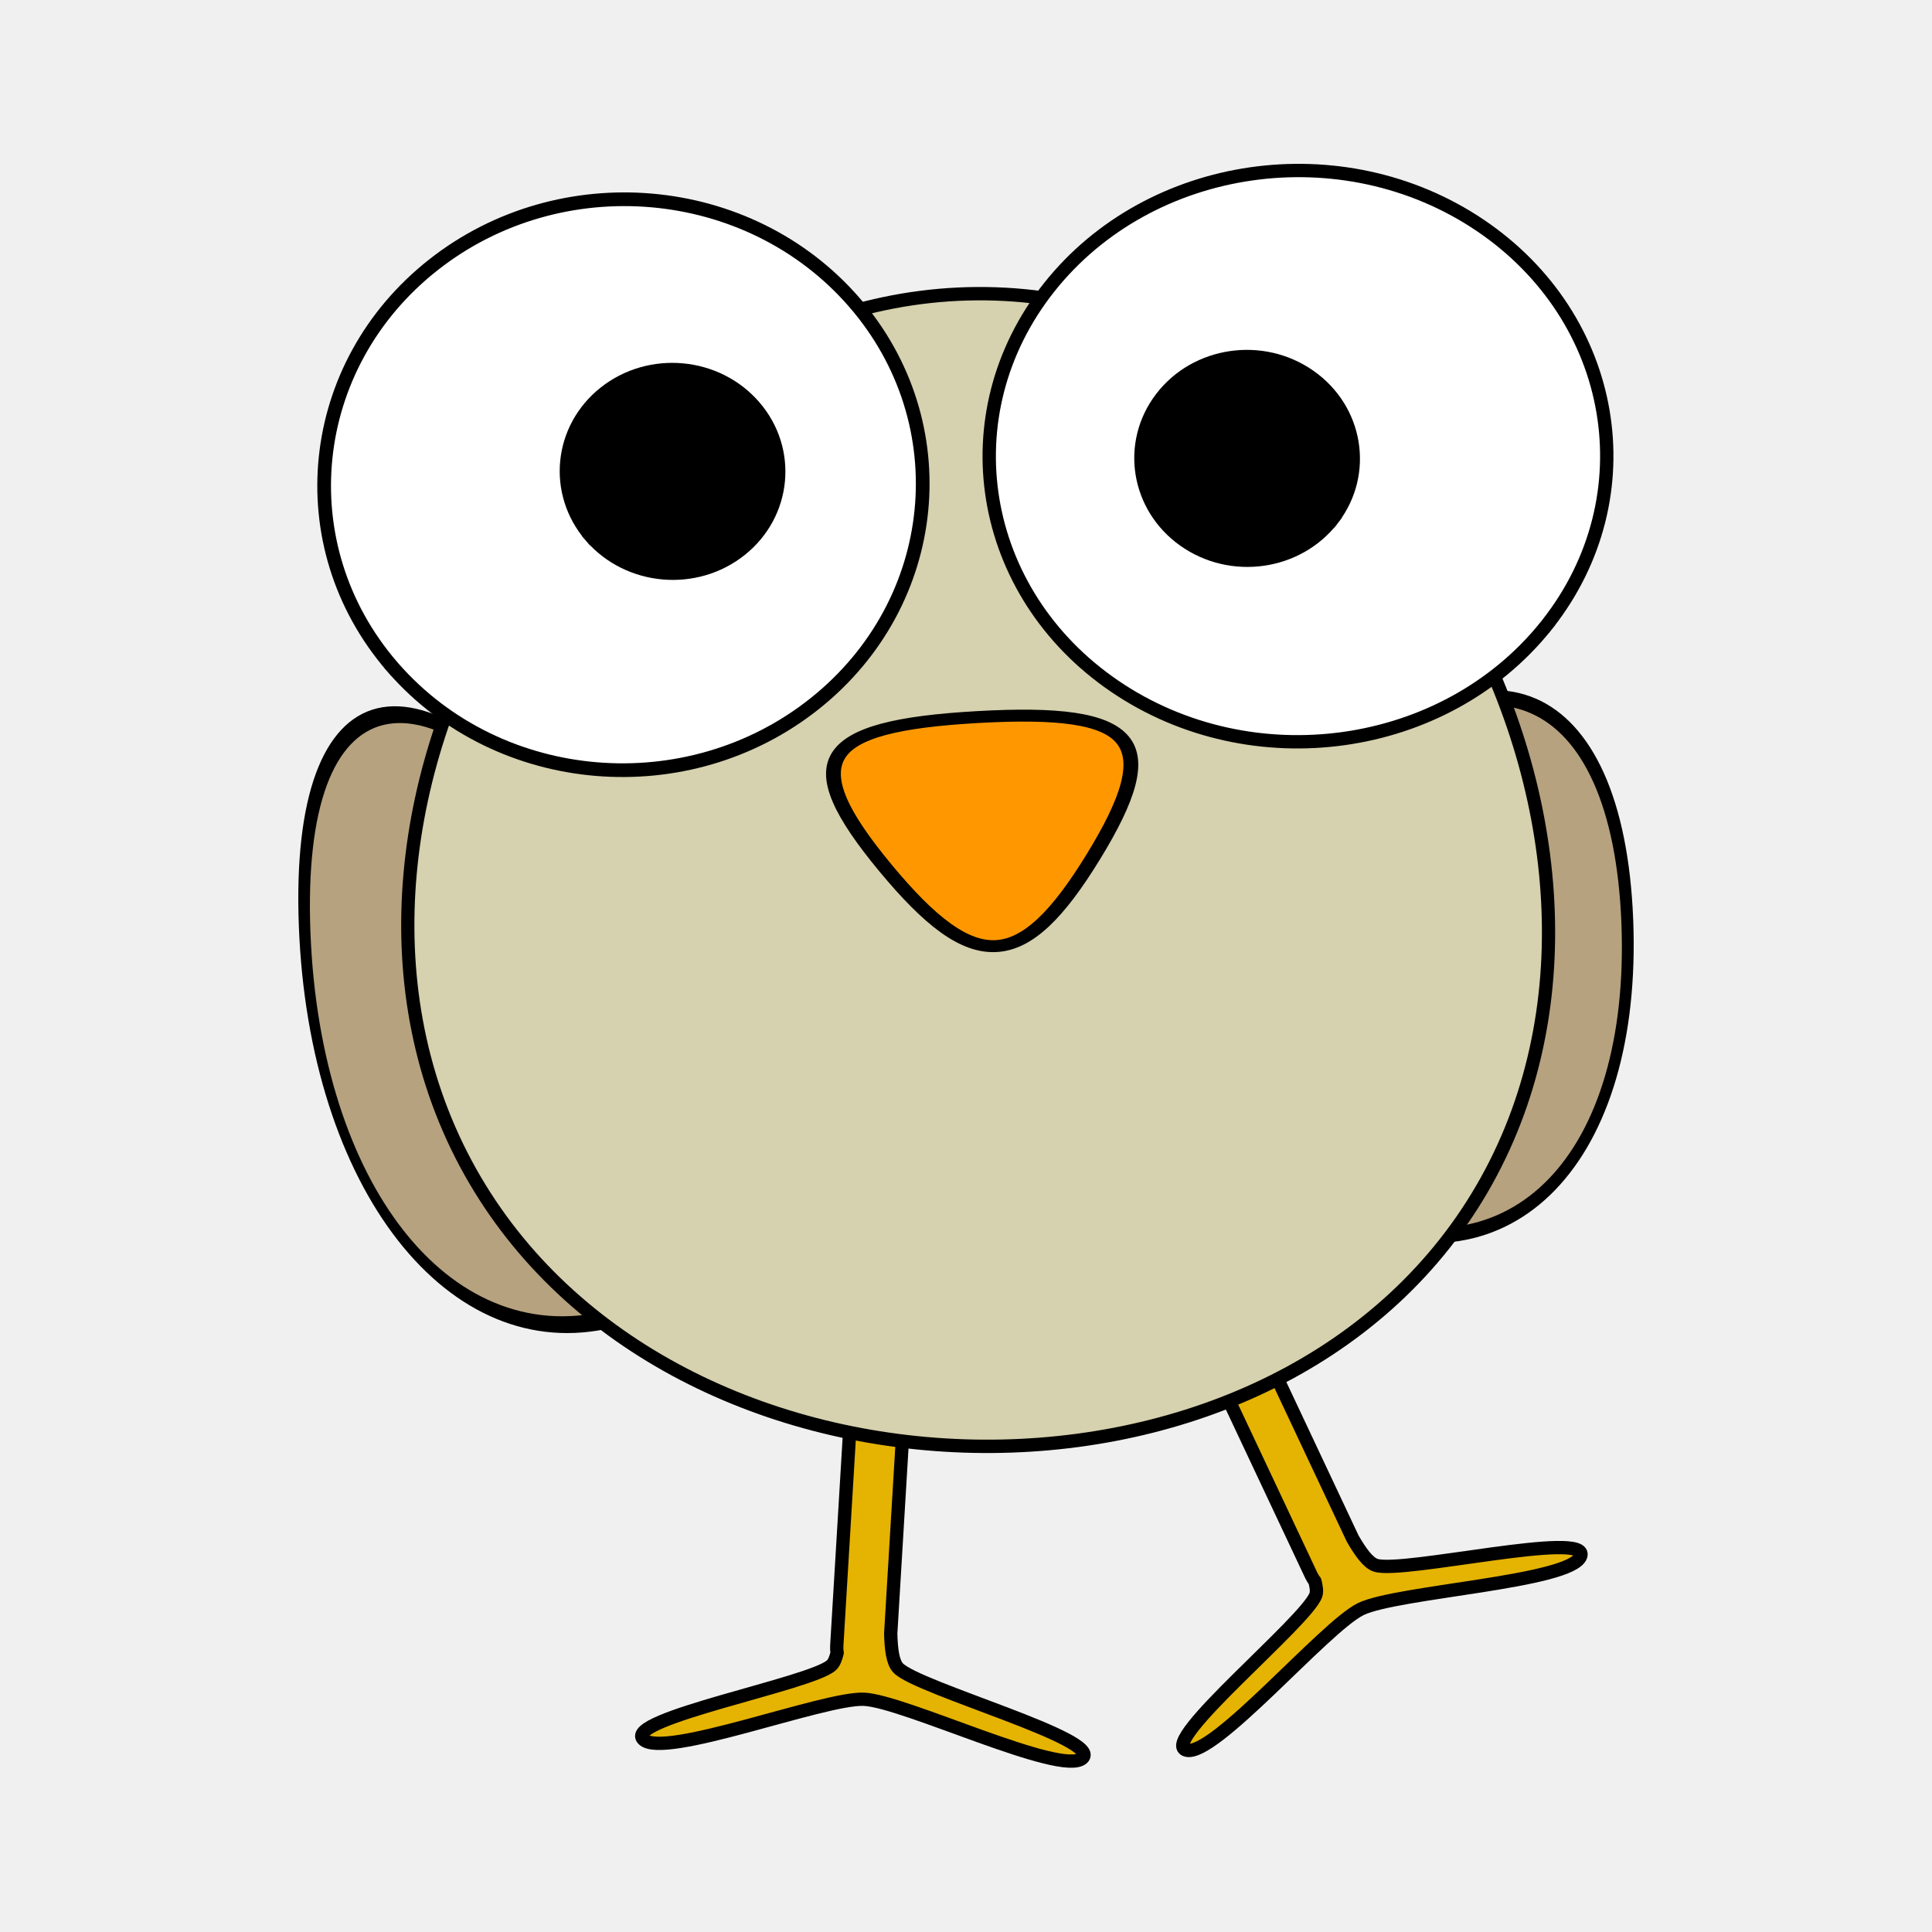
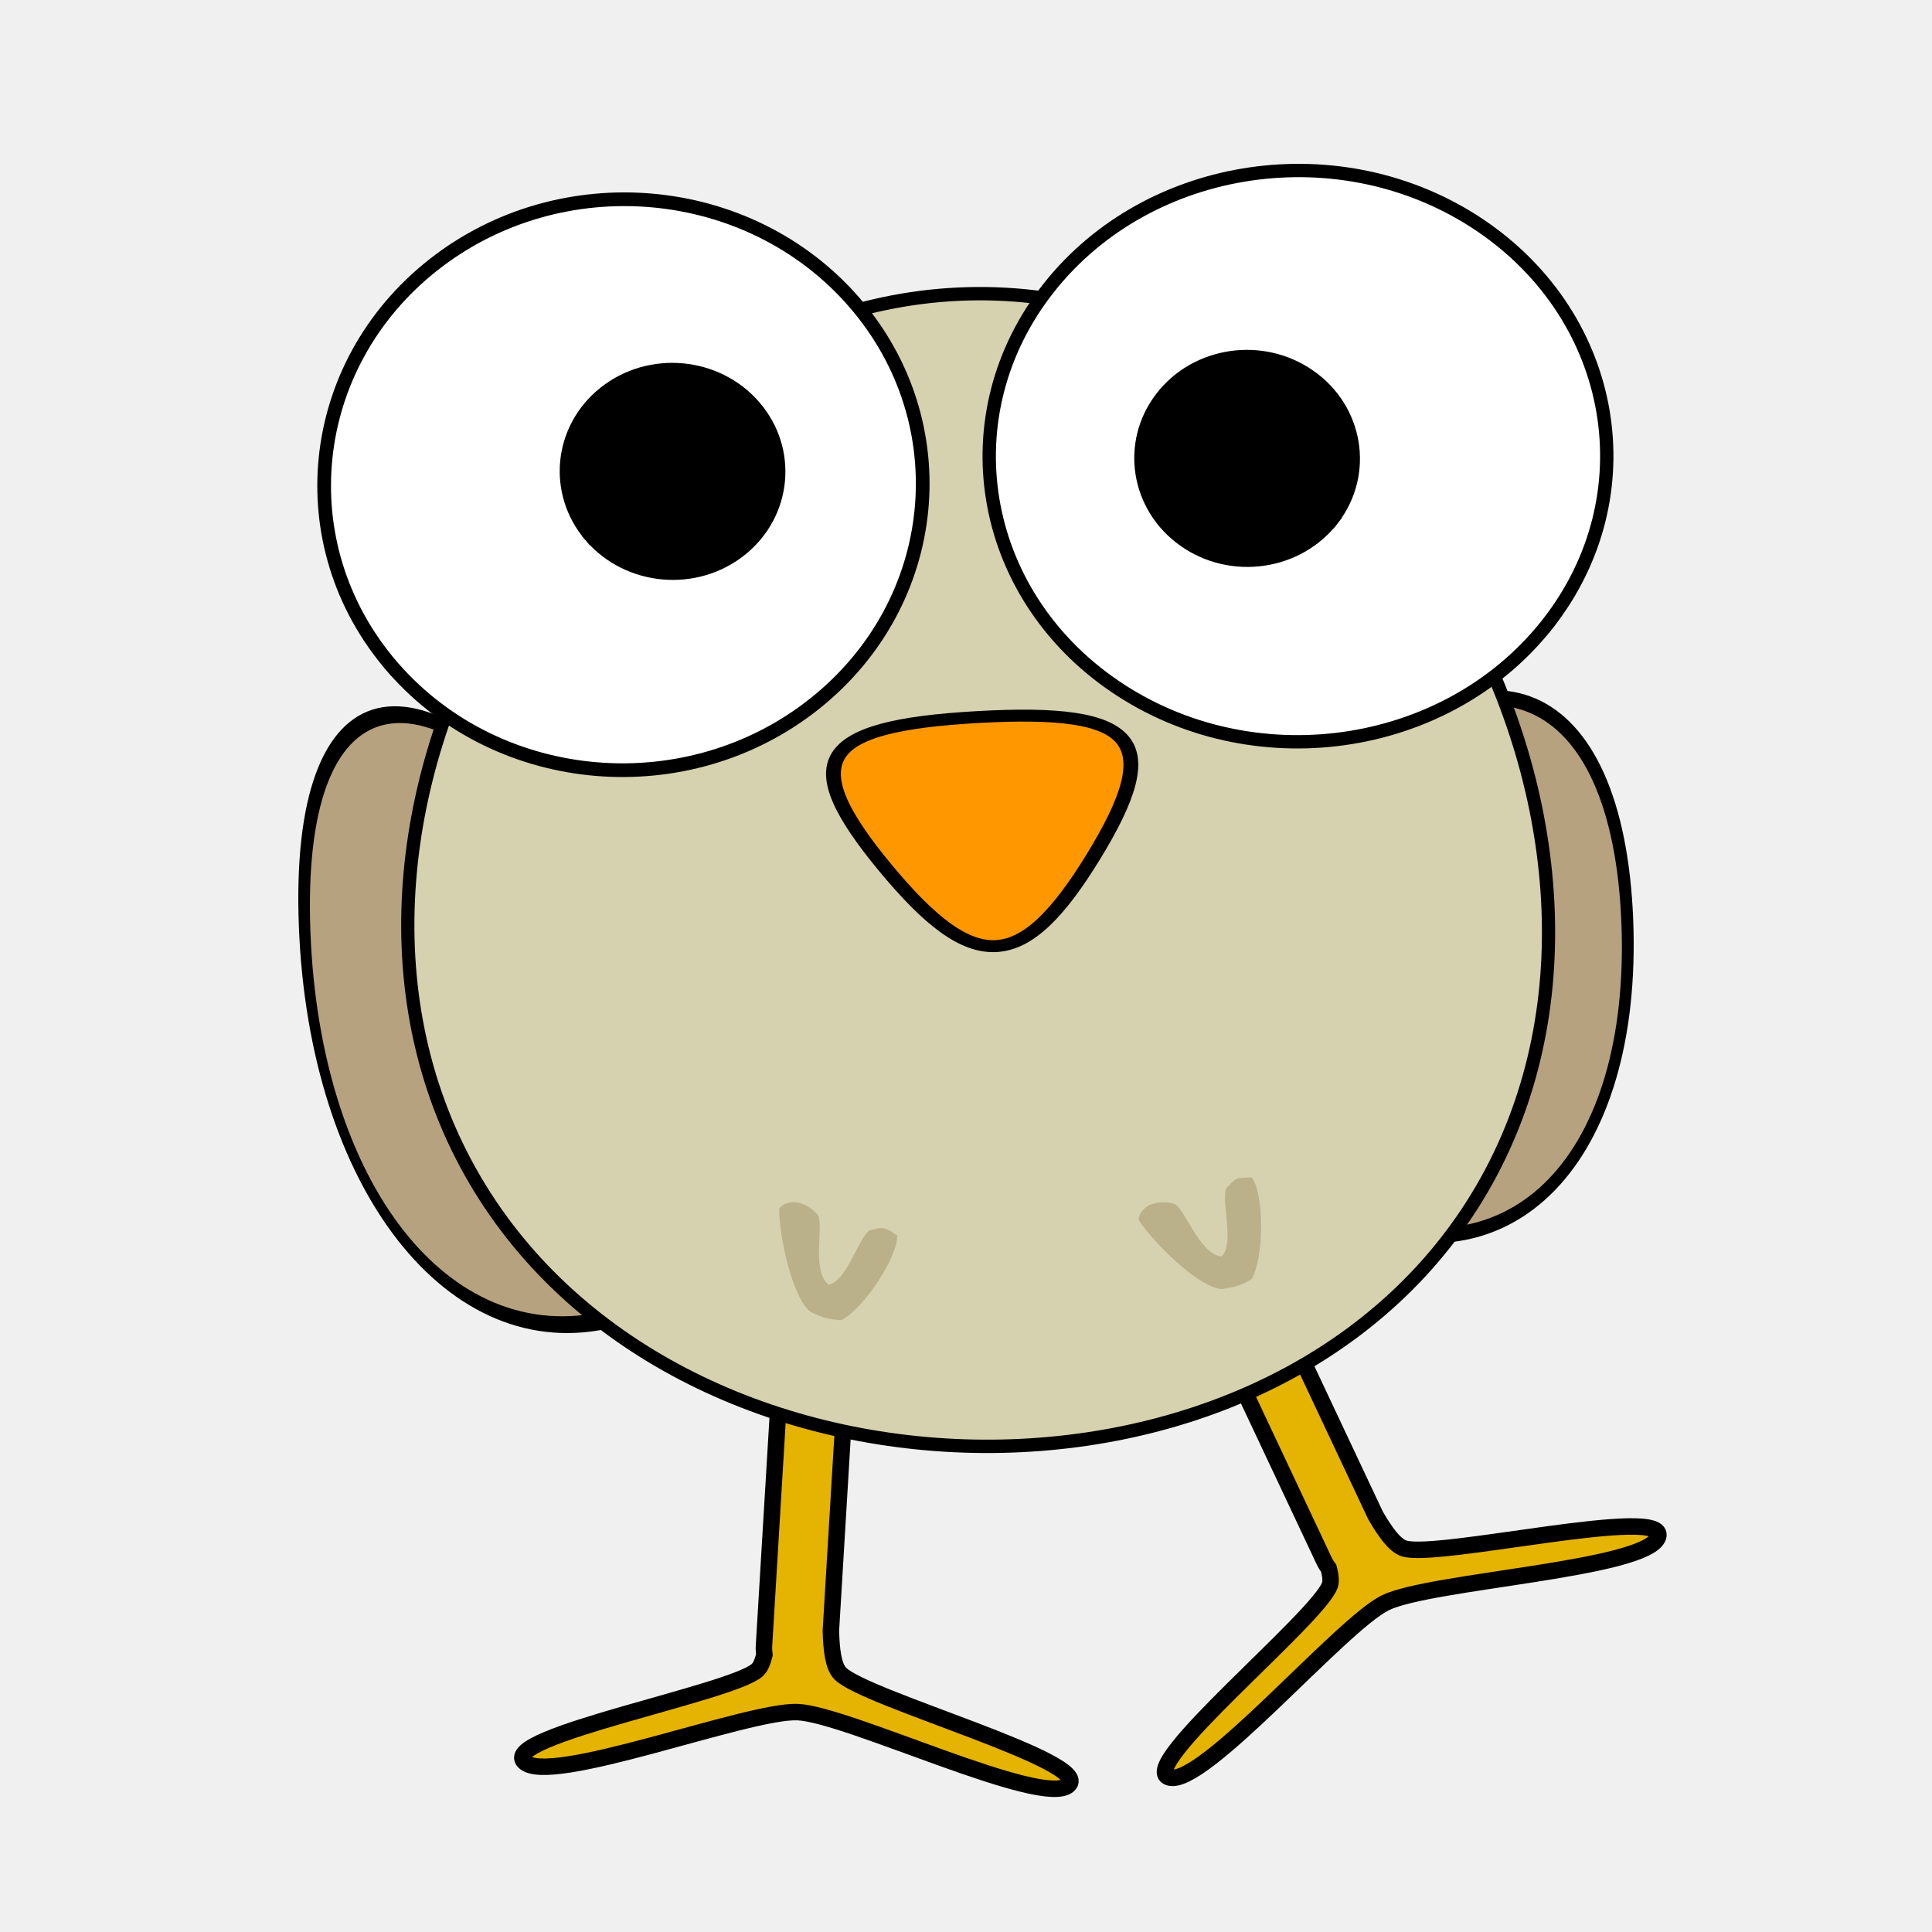
<svg xmlns="http://www.w3.org/2000/svg" width="32mm" height="32mm" viewBox="0 0 32 32" version="1.1" id="svg1" xml:space="preserve">
  <defs id="defs1" />
  <g id="layer1" transform="translate(-4.752415,-3.28906)">
    <g id="layer1-6" transform="matrix(0.2645833,0,0,0.2645833,-34.67701,-109.6208)">
      <g id="g3807" style="fill:#b6a27f;fill-opacity:1" transform="matrix(0.8317667,0,0,0.8317667,-7.402349,17.41503)">
        <path id="path4363-1-21" style="fill:#b6a27f;fill-opacity:1;fill-rule:evenodd;stroke:#000000;stroke-width:7.031;stroke-linecap:square;stroke-linejoin:round" d="M 509.319,458.795 C 396.65,463.747 349.017,389.027 401.062,288.976 453.108,188.924 541.635,185.033 602.258,280.132 662.882,375.23 621.989,453.842 509.319,458.795 Z" transform="matrix(-0.11499,-0.04151,-0.052743,0.15688,371.9,532.77)" />
        <path id="path4363-0" style="fill:#b6a27f;fill-opacity:1;fill-rule:evenodd;stroke:#000000;stroke-width:6.827;stroke-linecap:square;stroke-linejoin:round" d="M 509.319,458.795 C 396.65,463.747 349.017,389.027 401.062,288.976 453.108,188.924 541.635,185.033 602.258,280.132 662.882,375.23 621.989,453.842 509.319,458.795 Z" transform="matrix(-0.10415,0.033874,0.074286,0.18182,252.91,490.74)" />
      </g>
-       <path id="path4383-0" style="fill:#e5b302;fill-rule:evenodd;stroke:#000000;stroke-width:0.832;stroke-linecap:square;stroke-linejoin:round" d="m 204.174,511.468 c -0.92,-0.055 -1.705,0.641 -1.76,1.561 l -1.006,16.735 c -0.009,0.152 -0.004,0.302 0.025,0.444 -0.088,0.341 -0.186,0.628 -0.36,0.786 -1.288,1.173 -13.018,3.349 -11.788,4.629 1.23,1.28 11.303,-2.609 13.821,-2.502 2.518,0.107 12.395,4.86 13.683,3.687 1.288,-1.173 -10.305,-4.361 -11.535,-5.641 -0.346,-0.36 -0.445,-1.185 -0.469,-2.163 l 0.948,-15.775 c 0.055,-0.92 -0.641,-1.705 -1.561,-1.76 z" />
-       <path id="path4383-0-4" style="fill:#e5b302;fill-rule:evenodd;stroke:#000000;stroke-width:0.832;stroke-linecap:square;stroke-linejoin:round" d="m 224.76,507.966 c -0.834,0.392 -1.189,1.38 -0.797,2.214 l 7.14,15.169 c 0.065,0.138 0.141,0.267 0.235,0.378 0.086,0.341 0.137,0.64 0.061,0.862 -0.568,1.647 -9.819,9.179 -8.126,9.713 1.693,0.534 8.669,-7.709 10.93,-8.822 2.261,-1.113 13.208,-1.677 13.777,-3.324 0.568,-1.647 -11.134,1.113 -12.828,0.579 -0.476,-0.15 -0.959,-0.826 -1.449,-1.674 l -6.73,-14.299 c -0.392,-0.834 -1.38,-1.189 -2.214,-0.797 z" />
+       <path id="path4383-0" style="fill:#e5b302;fill-rule:evenodd;stroke:#000000;stroke-width:1.031;stroke-linecap:square;stroke-linejoin:round" d="m 200.28,507.095 c -1.14,-0.069 -2.113,0.794 -2.181,1.934 l -1.247,20.737 c -0.011,0.189 -0.005,0.374 0.031,0.55 -0.109,0.422 -0.231,0.778 -0.446,0.973 -1.596,1.454 -16.131,4.15 -14.607,5.736 1.524,1.587 14.006,-3.233 17.127,-3.1 3.12,0.133 15.359,6.022 16.956,4.569 1.596,-1.454 -12.769,-5.404 -14.293,-6.99 -0.429,-0.446 -0.551,-1.468 -0.581,-2.681 l 1.175,-19.548 c 0.069,-1.14 -0.794,-2.113 -1.934,-2.181 z" />
+       <path id="path4383-0-4" style="fill:#e5b302;fill-rule:evenodd;stroke:#000000;stroke-width:1.031;stroke-linecap:square;stroke-linejoin:round" d="m 224.049,502.901 c -1.033,0.486 -1.474,1.71 -0.987,2.743 l 8.847,18.796 c 0.081,0.171 0.175,0.331 0.291,0.468 0.106,0.423 0.17,0.793 0.075,1.068 -0.704,2.041 -12.167,11.374 -10.069,12.036 2.098,0.662 10.742,-9.552 13.544,-10.931 2.802,-1.379 16.367,-2.078 17.071,-4.119 0.704,-2.041 -13.797,1.379 -15.895,0.718 -0.59,-0.186 -1.188,-1.024 -1.795,-2.074 l -8.34,-17.718 c -0.486,-1.033 -1.71,-1.474 -2.743,-0.987 z" />
      <path id="path4341-9" style="fill:#d6d1ae;fill-opacity:1;fill-rule:evenodd;stroke:#000000;stroke-width:3.817;stroke-linecap:square;stroke-linejoin:round" transform="matrix(0.2165421,-0.00600086,-0.00713623,-0.2191289,126.3374,578.9241)" d="M 412.306,599.208 C 295.568,606.283 198.824,459.943 251.066,355.307 303.308,250.672 478.415,240.059 542.911,337.62 607.407,435.18 529.044,592.133 412.306,599.208 Z" />
      <path id="path3799-6" style="fill:#ffffff;fill-rule:evenodd;stroke:#000000;stroke-width:0.857;stroke-linecap:square;stroke-linejoin:round" d="m 159.567,473.5 a 18.736,17.869 0 0 1 3.338,-25.037 18.736,17.869 0 0 1 26.261,3.121 18.736,17.869 0 0 1 -3.207,25.052 18.736,17.869 0 0 1 -26.277,-2.996" transform="matrix(0.9995411,-0.03029318,0.02969644,0.999559,0,0)" />
      <path id="path4309-6" style="fill:#000000;fill-rule:evenodd;stroke:#000000;stroke-width:0.832;stroke-linecap:square;stroke-linejoin:round" d="m 170.916,465.279 a 6.648,6.379 0 0 1 1.184,-8.937 6.648,6.379 0 0 1 9.318,1.114 6.648,6.379 0 0 1 -1.138,8.943 6.648,6.379 0 0 1 -9.323,-1.07" transform="matrix(0.9996162,-0.02770176,0.03254919,0.9994701,0,0)" />
      <path id="path3799-5-2" style="fill:#ffffff;fill-rule:evenodd;stroke:#000000;stroke-width:0.835;stroke-linecap:square;stroke-linejoin:round" d="m -231.007,472.586 a 19.328,17.881 0 0 1 3.443,-25.054 19.328,17.881 0 0 1 27.09,3.123 19.328,17.881 0 0 1 -3.308,25.07 19.328,17.881 0 0 1 -27.107,-2.998" transform="matrix(-0.9995972,0.0283804,0.0317477,0.9994959,0,0)" />
      <path id="path4309-7-9" style="fill:#000000;fill-rule:evenodd;stroke:#000000;stroke-width:0.832;stroke-linecap:square;stroke-linejoin:round" d="m -217.414,465.463 a 6.648,6.379 0 0 1 1.184,-8.937 6.648,6.379 0 0 1 9.318,1.114 6.648,6.379 0 0 1 -1.138,8.943 6.648,6.379 0 0 1 -9.323,-1.07" transform="matrix(-0.9996162,0.02770176,0.03254919,0.9994701,0,0)" />
      <path id="path4339-4" style="fill:#ff9800;fill-opacity:1;fill-rule:evenodd;stroke:#000000;stroke-width:11.345;stroke-linecap:square;stroke-linejoin:round" transform="matrix(0.0798912,0.0132384,-0.01686407,0.06449187,230.1003,447.9708)" d="m -49.783,512.407 c -30.644,119.17 -66.048,129.041 -153.93,42.918 -87.882,-86.123 -78.729,-121.719 39.797,-154.766 118.526,-33.047 144.777,-7.322 114.133,111.848 z" />
    </g>
+     <path style="opacity:0.8;fill:#94865d;fill-opacity:0.532;stroke-width:0.265" d="m 23.61,23.49 c 0.026,-0.218 0.286,-0.343 0.581,-0.264 0.183,0.049 0.412,0.83 0.794,0.874 0.223,-0.212 -0.007,-0.891 0.076,-1.127 0.147,-0.147 0.137,-0.186 0.425,-0.179 0.197,0.252 0.215,1.277 2.27e-4,1.678 -0.158,0.095 -0.257,0.135 -0.503,0.168 -0.389,-0.03 -1.153,-0.797 -1.373,-1.15 z" id="path1-3-68" />
+     <path style="opacity:0.8;fill:#94865d;fill-opacity:0.532;stroke-width:0.265" d="m 17.658,23.305 c 0.141,-0.168 0.427,-0.13 0.631,0.097 0.126,0.141 -0.11,0.92 0.186,1.166 0.302,-0.055 0.481,-0.75 0.681,-0.901 0.204,-0.042 0.217,-0.081 0.454,0.083 0.027,0.319 -0.519,1.187 -0.919,1.404 -0.184,-0.007 -0.289,-0.028 -0.513,-0.135 -0.309,-0.239 -0.529,-1.298 -0.519,-1.714 z" id="path1-3-68-1" />
  </g>
</svg>
